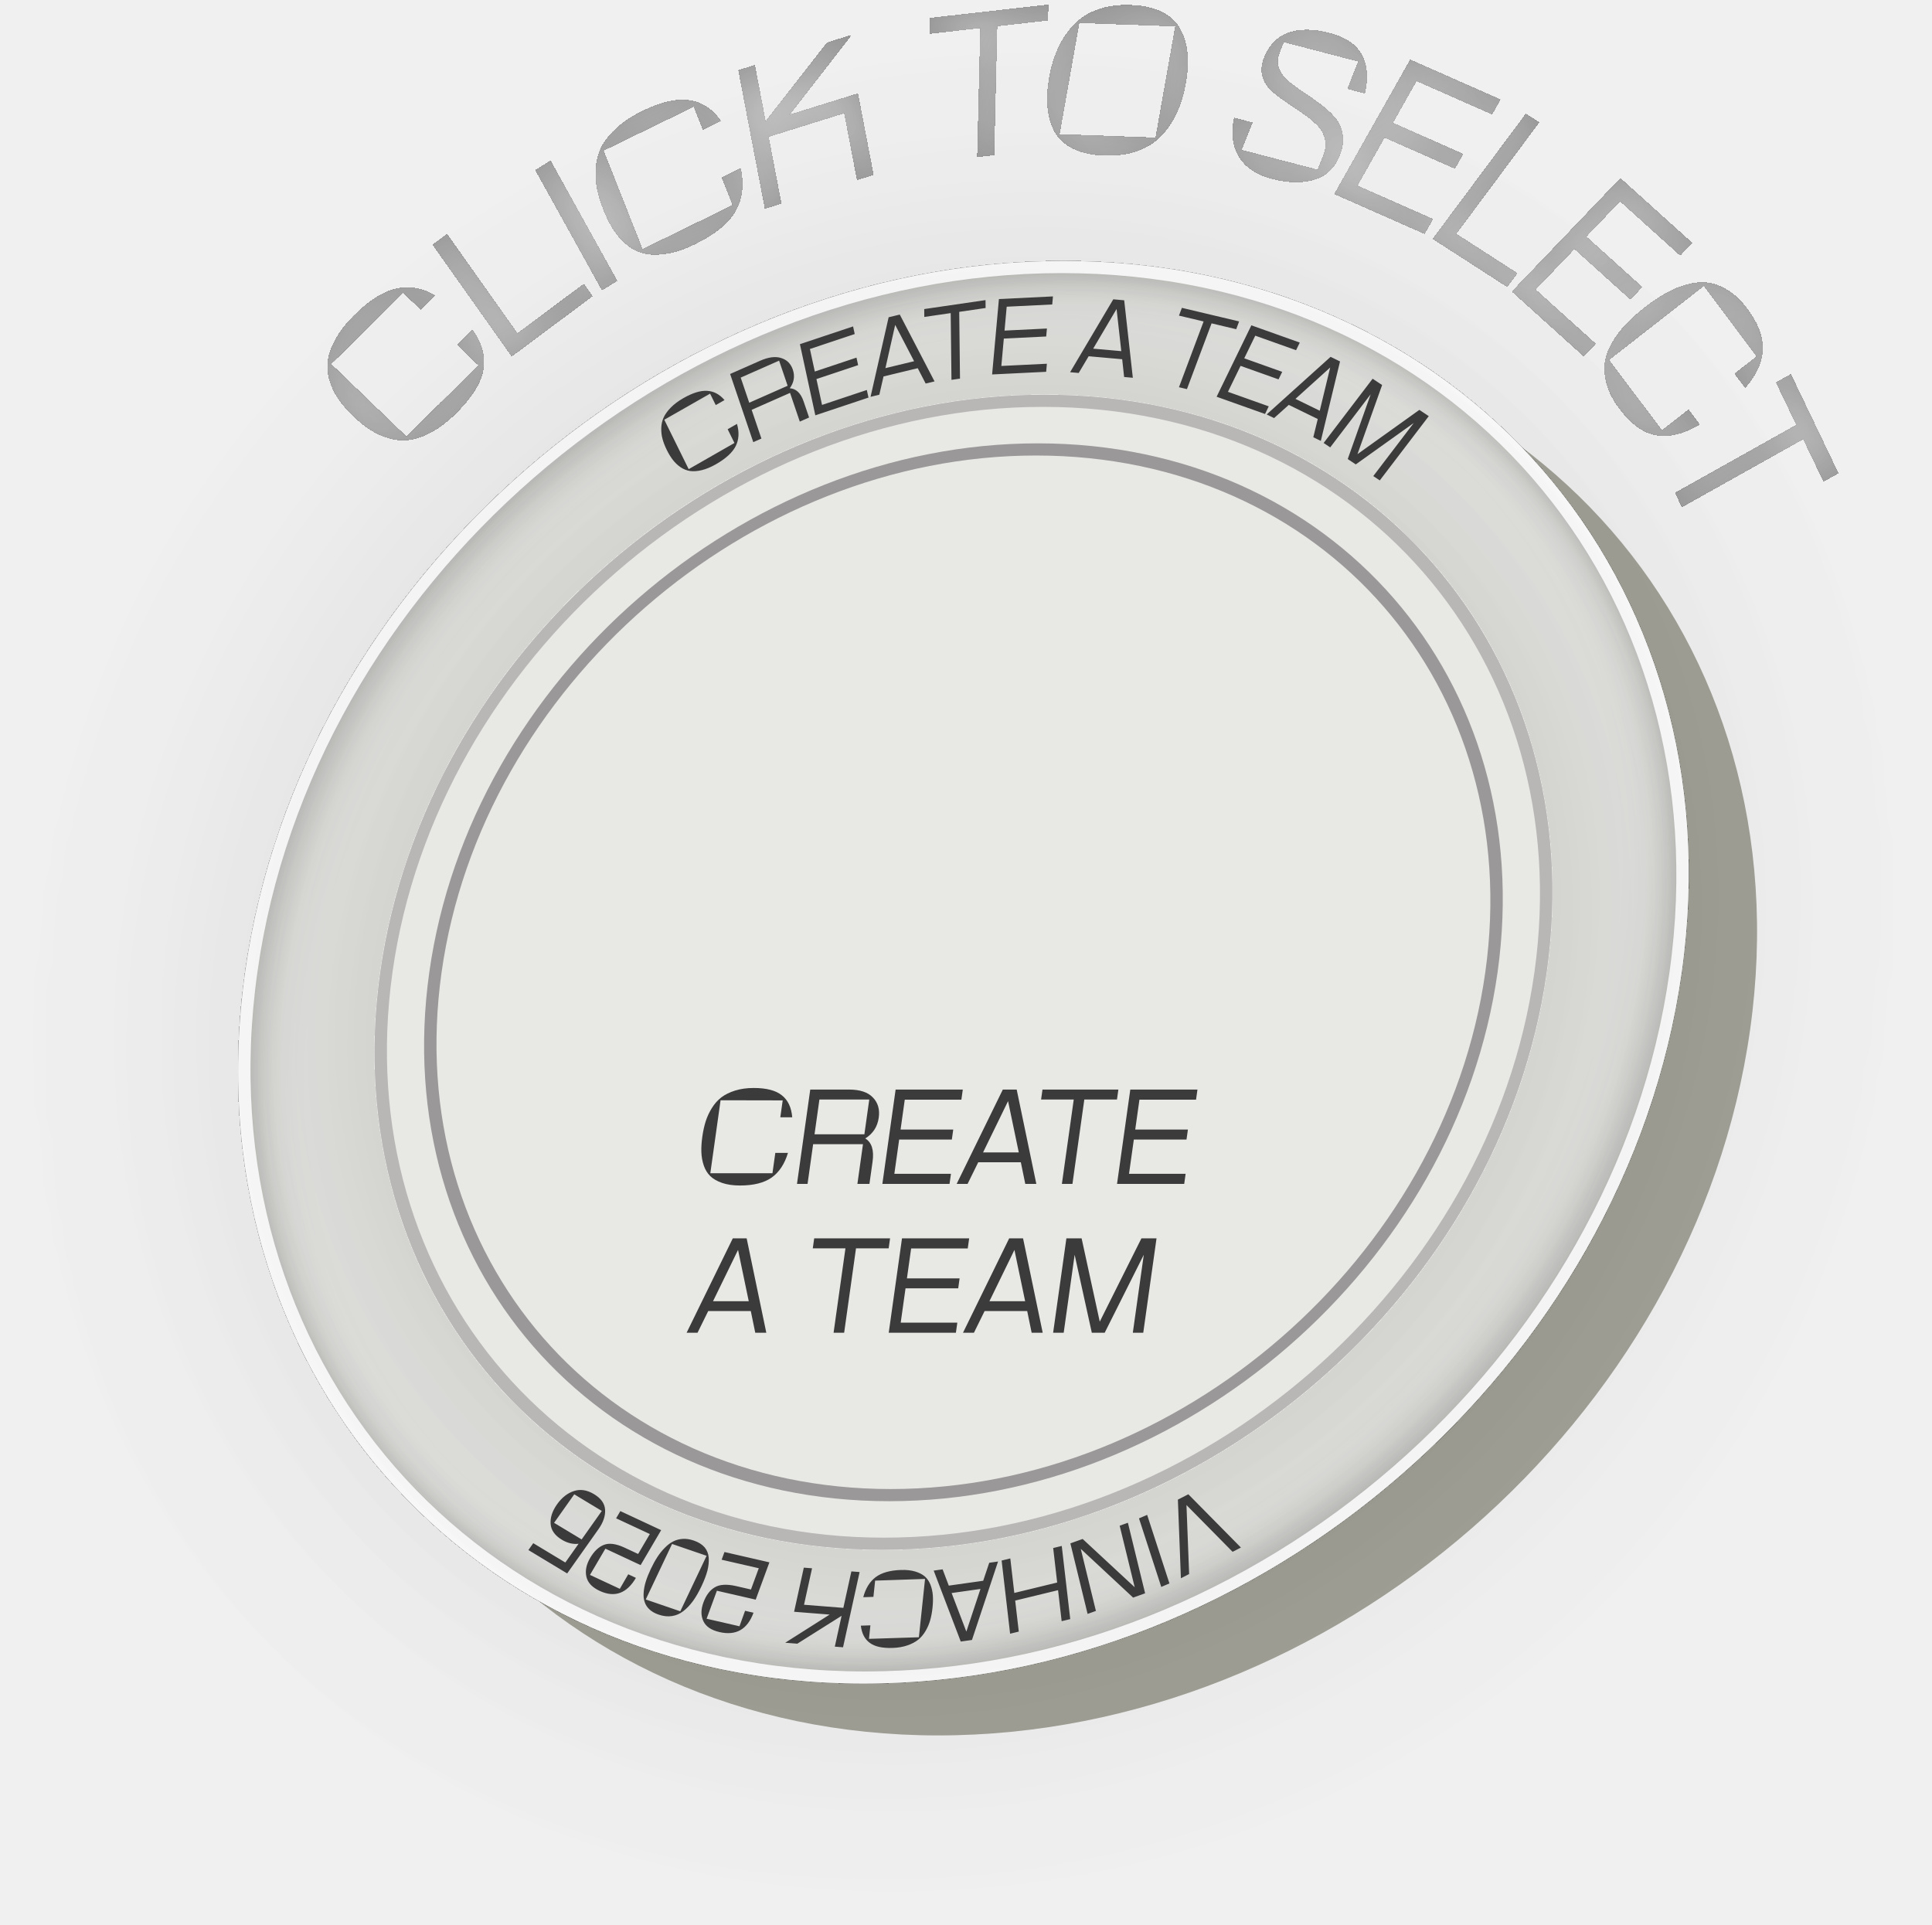
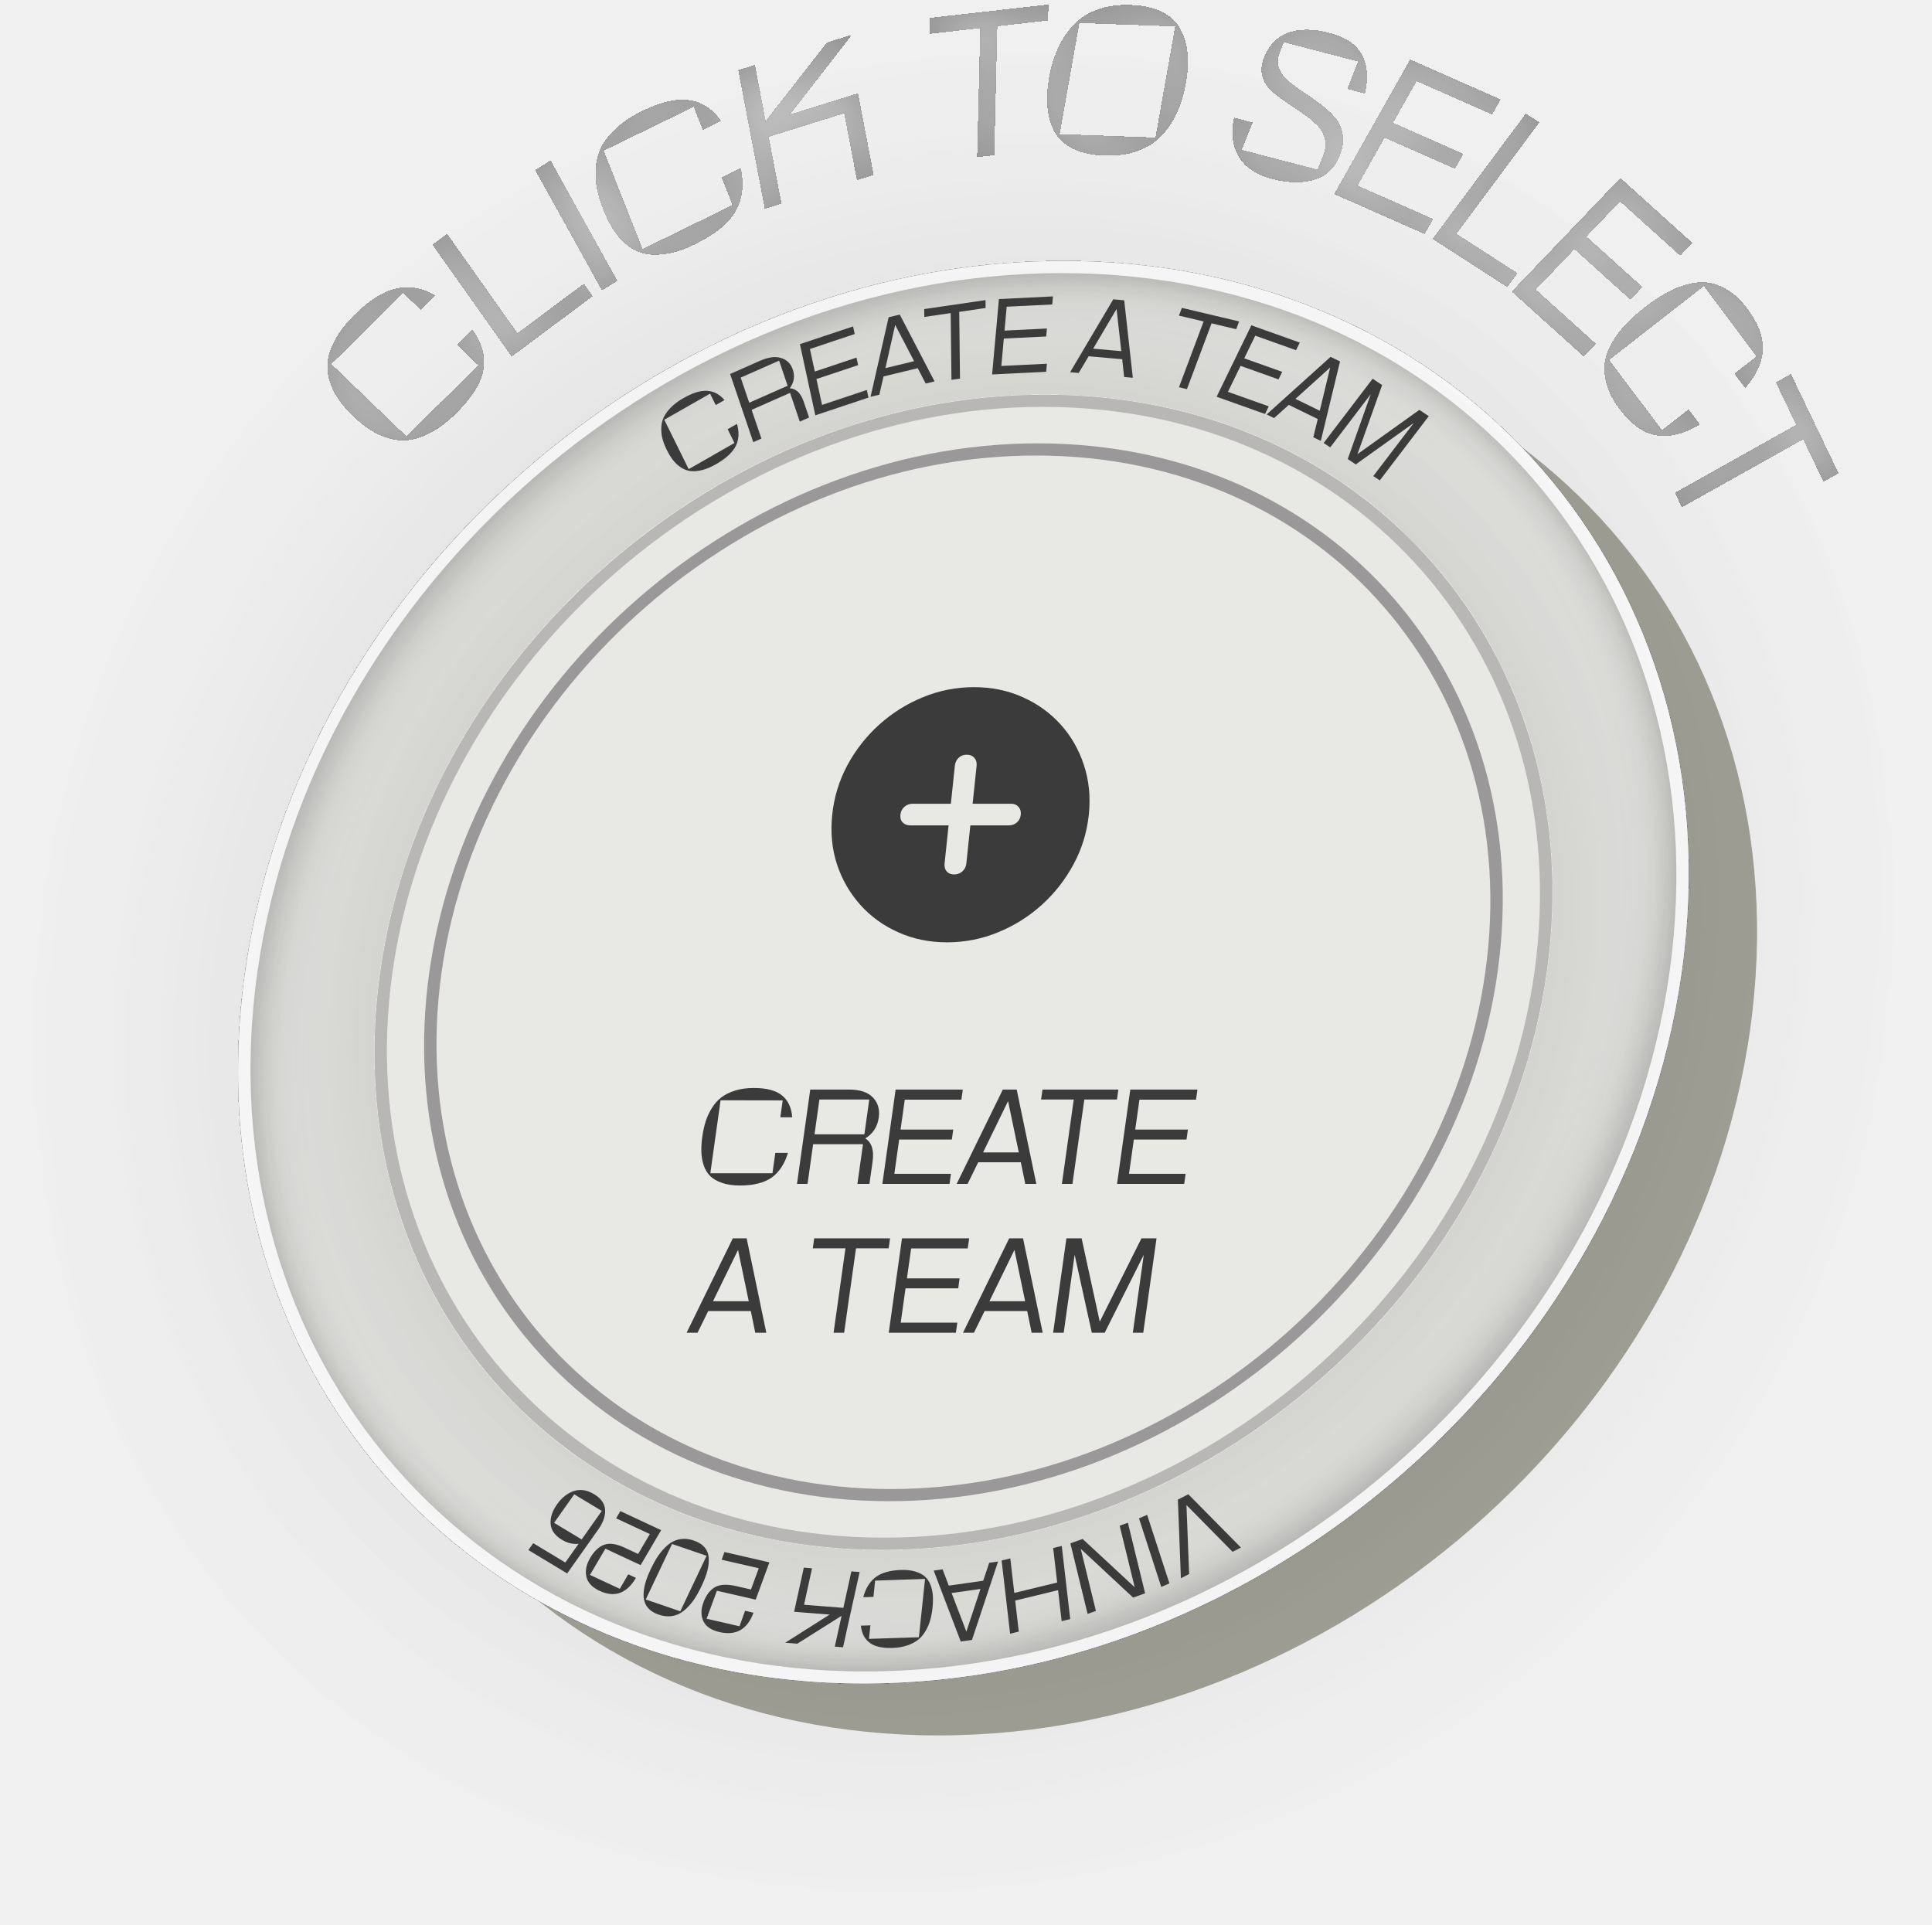
<svg xmlns="http://www.w3.org/2000/svg" width="270" height="269" viewBox="0 0 270 269" fill="none">
  <circle cx="99.6" cy="99.6" r="99.6" transform="matrix(1 0 -0.139173 0.990268 59.243 45.2729)" fill="#A0A096" />
  <g filter="url(#filter0_ii_1164_644)">
    <circle cx="100.386" cy="100.386" r="100.386" transform="matrix(1 0 -0.139173 0.990268 48.2261 36.4709)" fill="#E8E8E5" />
  </g>
  <circle cx="100.386" cy="100.386" r="99.528" transform="matrix(1 0 -0.139173 0.990268 48.2261 36.4709)" stroke="white" stroke-width="1.716" />
  <g filter="url(#filter1_dd_1164_644)">
    <circle cx="81.51" cy="81.51" r="81.51" transform="matrix(1 0 -0.139173 0.990268 64.4777 55.1624)" fill="#E8E8E5" />
    <circle cx="81.51" cy="81.51" r="80.652" transform="matrix(1 0 -0.139173 0.990268 64.4777 55.1624)" stroke="#B9B6B6" stroke-width="1.716" />
  </g>
-   <circle cx="74.646" cy="74.646" r="73.788" transform="matrix(1 0 -0.139173 0.990268 70.384 61.9604)" fill="#E8E8E5" stroke="#9A9898" stroke-width="1.716" />
  <path d="M100.055 64.879C99.347 65.284 98.684 65.56 98.065 65.707C97.446 65.855 96.897 65.893 96.419 65.822C95.95 65.746 95.511 65.569 95.103 65.29C94.692 65.004 94.336 64.666 94.035 64.277C93.735 63.888 93.452 63.425 93.187 62.887C92.922 62.35 92.723 61.839 92.591 61.353C92.46 60.867 92.401 60.365 92.414 59.845C92.424 59.318 92.531 58.824 92.736 58.362C92.949 57.896 93.285 57.428 93.745 56.958C94.205 56.489 94.788 56.051 95.496 55.646C96.803 54.899 97.915 54.558 98.833 54.623C99.756 54.676 100.563 55.105 101.253 55.911L100.027 56.613L99.236 55.013L92.834 58.66L96.245 65.567L102.641 61.908L101.692 59.986L102.994 59.241C103.328 60.398 103.27 61.431 102.821 62.337C102.367 63.236 101.446 64.083 100.055 64.879ZM105.271 61.793L102.036 52.266L106.213 50.422C107.385 49.904 108.369 49.775 109.167 50.035C109.97 50.282 110.514 50.823 110.798 51.658C111.109 52.575 110.968 53.442 110.374 54.26C111.268 54.326 111.912 54.94 112.307 56.103L113.07 58.349L111.774 58.922L110.411 54.907L105.044 57.277L106.408 61.291L105.271 61.793ZM104.707 56.282L110.073 53.912L108.881 50.401L103.514 52.771L104.707 56.282ZM113.944 58.044L111.79 48.098L119.218 45.619L119.448 46.683L113.188 48.772L113.871 51.925L119.696 49.98L119.924 51.031L114.098 52.976L114.881 56.59L121.141 54.501L121.372 55.564L113.944 58.044ZM121.661 55.458L124.189 44.338L125.746 43.963L130.603 53.302L129.363 53.601L128.255 51.457L123.474 52.61L122.887 55.162L121.661 55.458ZM123.738 51.449L127.748 50.482L125.103 45.404L123.738 51.449ZM132.969 53.086L132.861 43.757L129.174 44.295L129.162 43.193L137.727 41.942L137.74 43.044L134.053 43.583L134.161 52.912L132.969 53.086ZM138.65 52.331L139.601 41.794L147.153 41.424L147.051 42.551L140.687 42.863L140.385 46.203L146.308 45.913L146.208 47.026L140.285 47.316L139.939 51.145L146.304 50.834L146.202 51.961L138.65 52.331ZM149.548 52.019L155.582 41.831L157.108 41.966L158.314 52.795L157.098 52.688L156.828 50.204L152.141 49.789L150.75 52.125L149.548 52.019ZM152.772 48.726L156.702 49.074L156.043 43.184L152.772 48.726ZM164.763 54.117L168.207 44.926L164.764 44.109L165.171 43.023L173.169 44.921L172.762 46.007L169.32 45.19L165.876 54.381L164.763 54.117ZM170.025 55.446L174.879 45.466L181.645 47.876L181.126 48.943L175.424 46.912L173.885 50.076L179.191 51.966L178.678 53.02L173.372 51.131L171.608 54.758L177.31 56.788L176.791 57.856L170.025 55.446ZM177.017 57.921L185.953 49.87L187.271 50.513L184.586 61.618L183.537 61.106L184.158 58.561L180.111 56.584L178.055 58.428L177.017 57.921ZM181.044 55.744L184.438 57.402L185.895 51.361L181.044 55.744ZM184.981 61.91L191.828 52.927L193.154 53.81L189.707 63.472L198.359 57.281L199.674 58.158L192.826 67.141L191.918 66.535L197.574 59.115L189.47 64.903L188.348 64.155L191.556 55.102L185.9 62.523L184.981 61.91Z" fill="#3B3B3B" />
  <path d="M166.072 208.832L173.421 216.278L172.258 216.873L165.811 210.337L166.183 219.98L165.033 220.569L164.611 209.579L166.072 208.832ZM160.316 211.71L163.43 221.291L162.289 221.78L159.175 212.2L160.316 211.71ZM157.625 212.813L160.031 222.672L158.356 223.272L151.037 216.458L153.155 225.135L151.993 225.551L149.587 215.693L151.302 215.078L158.576 221.825L156.476 213.225L157.625 212.813ZM148.382 216.053L149.567 226.278L148.368 226.569L147.866 222.234L141.873 223.689L142.376 228.024L141.163 228.319L139.979 218.094L141.191 217.799L141.75 222.622L147.742 221.167L147.184 216.344L148.382 216.053ZM139.48 218.229L135.833 229.193L134.267 229.415L130.485 219.5L131.732 219.324L132.593 221.599L137.403 220.92L138.247 218.404L139.48 218.229ZM137.022 222.064L132.989 222.634L135.049 228.025L137.022 222.064ZM125.893 219.411C126.665 219.384 127.335 219.456 127.903 219.627C128.471 219.797 128.926 220.034 129.27 220.338C129.604 220.643 129.861 221.027 130.041 221.49C130.22 221.962 130.328 222.455 130.365 222.968C130.403 223.481 130.388 224.055 130.321 224.689C130.254 225.323 130.147 225.9 130 226.419C129.854 226.938 129.641 227.437 129.361 227.916C129.081 228.404 128.74 228.813 128.339 229.142C127.928 229.472 127.419 229.742 126.811 229.952C126.202 230.162 125.512 230.281 124.74 230.307C123.316 230.355 122.255 230.12 121.559 229.603C120.853 229.094 120.434 228.291 120.303 227.195L121.64 227.15L121.44 229.038L128.415 228.815L129.277 220.663L122.301 220.9L122.061 223.169L120.641 223.217C120.975 221.969 121.554 221.033 122.38 220.41C123.205 219.795 124.376 219.462 125.893 219.411ZM120.131 219.701L117.816 230.218L116.665 230.127L117.614 225.817L111.427 229.714L109.735 229.58L115.944 225.644L110.977 225.252L112.334 219.086L113.485 219.177L112.363 224.272L117.859 224.706L118.98 219.61L120.131 219.701ZM107.525 218.345L105.61 223.557L100.186 222.313L98.749 226.225L103.343 227.28L104.124 225.115L105.305 225.386C104.447 227.72 102.864 228.622 100.554 228.092C99.395 227.826 98.641 227.313 98.292 226.552C97.939 225.8 97.944 224.933 98.304 223.952C98.671 222.952 99.197 222.248 99.882 221.84C100.558 221.429 101.537 221.367 102.821 221.652L104.949 222.14L106.04 219.169L100.85 217.978L101.245 216.903L107.525 218.345ZM96.954 215.299C97.609 215.523 98.111 215.835 98.461 216.235C98.807 216.644 99.001 217.131 99.042 217.695C99.083 218.259 99.023 218.864 98.862 219.509C98.688 220.16 98.412 220.885 98.032 221.686C97.653 222.486 97.262 223.167 96.861 223.73C96.447 224.298 95.995 224.774 95.505 225.156C95.016 225.539 94.481 225.771 93.903 225.853C93.32 225.943 92.701 225.876 92.046 225.651C91.516 225.47 91.09 225.229 90.77 224.929C90.441 224.626 90.216 224.279 90.093 223.886C89.958 223.5 89.912 223.059 89.954 222.563C89.988 222.065 90.088 221.549 90.254 221.015C90.42 220.482 90.654 219.897 90.956 219.26C91.258 218.623 91.566 218.064 91.882 217.582C92.197 217.099 92.546 216.669 92.928 216.29C93.302 215.907 93.697 215.613 94.113 215.405C94.517 215.204 94.961 215.091 95.445 215.066C95.92 215.039 96.423 215.117 96.954 215.299ZM98.749 217.429L93.923 215.775L90.246 223.534L95.071 225.188L98.749 217.429ZM92.396 213.845L89.528 218.731L84.603 216.433L82.449 220.101L86.62 222.047L87.798 220.015L88.87 220.515C87.585 222.704 85.894 223.308 83.797 222.33C82.745 221.838 82.128 221.176 81.947 220.342C81.762 219.516 81.939 218.643 82.479 217.723C83.029 216.786 83.672 216.178 84.406 215.898C85.133 215.614 86.081 215.739 87.248 216.274L89.18 217.175L90.815 214.39L86.103 212.191L86.694 211.184L92.396 213.845ZM80.196 208.383C81.101 208.083 82.043 208.228 83.021 208.818C84 209.408 84.514 210.135 84.564 210.999C84.614 211.863 84.303 212.77 83.632 213.718L79.264 219.895L73.845 216.628L74.524 215.667L79.005 218.369L80.858 215.749C80.078 215.842 79.298 215.654 78.519 215.184C77.54 214.594 77.017 213.856 76.951 212.971C76.885 212.085 77.184 211.172 77.85 210.232C78.509 209.299 79.291 208.683 80.196 208.383ZM84.103 211.161L80.251 208.839L77.434 212.822L81.286 215.144L84.103 211.161Z" fill="#3B3B3B" />
+   <circle cx="74.646" cy="74.646" r="73.788" transform="matrix(1 0 -0.139173 0.990268 70.384 61.9604)" fill="#E8E8E5" stroke="#9A9898" stroke-width="1.716" />
  <path d="M103.421 165.679C102.46 165.679 101.63 165.561 100.931 165.323C100.233 165.085 99.677 164.768 99.263 164.371C98.862 163.975 98.559 163.482 98.356 162.893C98.154 162.292 98.041 161.669 98.018 161.023C97.994 160.378 98.038 159.658 98.15 158.865C98.261 158.072 98.419 157.353 98.624 156.707C98.83 156.061 99.117 155.444 99.485 154.855C99.856 154.255 100.298 153.756 100.811 153.36C101.336 152.963 101.981 152.646 102.746 152.408C103.512 152.17 104.375 152.051 105.336 152.051C107.109 152.051 108.417 152.391 109.26 153.071C110.116 153.739 110.601 154.764 110.715 156.146H109.051L109.383 153.784L100.702 153.767L99.269 163.963H107.952L108.351 161.125H110.118C109.649 162.677 108.886 163.827 107.832 164.575C106.779 165.311 105.309 165.679 103.421 165.679ZM111.381 165.459L113.234 152.272H118.656C120.178 152.272 121.287 152.64 121.985 153.377C122.695 154.102 122.969 155.042 122.807 156.197C122.628 157.466 122 158.435 120.922 159.103C121.828 159.658 122.168 160.74 121.942 162.349L121.505 165.459H119.823L120.604 159.902H113.637L112.856 165.459H111.381ZM113.831 158.525H120.798L121.481 153.665H114.514L113.831 158.525ZM123.312 165.459L125.165 152.272H134.552L134.354 153.682H126.443L125.855 157.863H133.217L133.021 159.256H125.66L124.986 164.048H132.897L132.699 165.459H123.312ZM133.693 165.459L140.145 152.272H142.084L144.829 165.459H143.285L142.663 162.434H136.709L135.22 165.459H133.693ZM137.383 161.057H142.376L140.879 153.886L137.383 161.057ZM148.4 165.459L150.058 153.665H145.493L145.689 152.272H156.294L156.098 153.665H151.534L149.876 165.459H148.4ZM156.107 165.459L157.96 152.272H167.347L167.149 153.682H159.238L158.65 157.863H166.012L165.816 159.256H158.455L157.781 164.048H165.692L165.494 165.459H156.107ZM95.956 186.254L102.408 173.068H104.347L107.092 186.254H105.548L104.926 183.229H98.972L97.483 186.254H95.956ZM99.646 181.853H104.639L103.142 174.682L99.646 181.853ZM116.495 186.254L118.153 174.461H113.588L113.784 173.068H124.389L124.193 174.461H119.628L117.971 186.254H116.495ZM124.202 186.254L126.055 173.068H135.442L135.243 174.478H127.333L126.745 178.658H134.107L133.911 180.052H126.549L125.876 184.844H133.787L133.588 186.254H124.202ZM134.582 186.254L141.035 173.068H142.974L145.719 186.254H144.175L143.553 183.229H137.599L136.11 186.254H134.582ZM138.273 181.853H143.266L141.769 174.682L138.273 181.853ZM147.177 186.254L149.03 173.068H151.158L153.692 184.708L159.515 173.068H161.626L159.772 186.254H158.314L159.845 175.362L154.384 186.254H152.582L150.183 175.362L148.653 186.254H147.177Z" fill="#3B3B3B" />
  <g filter="url(#filter2_ii_1164_644)">
    <path d="M63.706 57.721C62.587 58.833 61.478 59.693 60.379 60.302C59.28 60.91 58.252 61.288 57.294 61.433C56.349 61.566 55.405 61.502 54.46 61.243C53.503 60.973 52.623 60.581 51.819 60.067C51.015 59.552 50.201 58.898 49.377 58.104C48.553 57.31 47.873 56.524 47.335 55.745C46.797 54.966 46.389 54.117 46.11 53.196C45.819 52.264 45.734 51.335 45.854 50.409C45.988 49.469 46.358 48.457 46.962 47.372C47.567 46.287 48.429 45.188 49.547 44.077C51.611 42.026 53.542 40.798 55.34 40.393C57.139 39.964 58.936 40.263 60.731 41.289L58.794 43.214L56.341 40.85L46.218 50.877L56.81 61.084L66.915 51.041L63.967 48.199L66.024 46.155C67.343 48 67.839 49.846 67.511 51.693C67.171 53.528 65.902 55.538 63.706 57.721ZM71.525 49.742L60.524 34.214L62.465 32.767L72.304 46.654L81.581 39.74L82.744 41.381L71.525 49.742ZM84.145 40.502L74.875 23.792L76.924 22.517L86.194 39.227L84.145 40.502ZM97.104 34.081C95.702 34.767 94.402 35.21 93.206 35.409C92.01 35.608 90.963 35.606 90.066 35.402C89.185 35.19 88.378 34.785 87.644 34.189C86.904 33.577 86.278 32.873 85.764 32.077C85.25 31.281 84.781 30.344 84.355 29.266C83.929 28.188 83.626 27.169 83.447 26.21C83.267 25.251 83.228 24.269 83.329 23.264C83.424 22.244 83.699 21.301 84.154 20.435C84.626 19.562 85.332 18.702 86.273 17.856C87.214 17.01 88.385 16.244 89.788 15.558C92.376 14.293 94.537 13.787 96.271 14.041C98.016 14.272 99.484 15.216 100.677 16.874L98.248 18.062L96.98 14.852L84.298 21.026L89.771 34.884L102.444 28.687L100.921 24.83L103.5 23.568C103.966 25.857 103.707 27.849 102.722 29.543C101.732 31.221 99.859 32.734 97.104 34.081ZM106.926 29.115L103.232 9.844L105.461 9.15L106.975 17.047L115.611 5.988L118.889 4.967L110.241 16.108L119.866 13.11L122.032 24.41L119.803 25.104L118.013 15.766L107.365 19.084L109.155 28.421L106.926 29.115ZM136.608 21.9L137.04 3.877L129.951 4.674L130.002 2.545L146.47 0.692L146.419 2.821L139.331 3.619L138.9 21.642L136.608 21.9ZM154.306 21.695C152.573 21.632 151.125 21.308 149.961 20.723C148.796 20.138 147.942 19.345 147.397 18.343C146.873 17.325 146.551 16.209 146.431 14.996C146.315 13.764 146.391 12.391 146.659 10.876C146.927 9.361 147.334 8.008 147.879 6.818C148.428 5.611 149.138 4.532 150.011 3.582C150.904 2.615 152.029 1.885 153.385 1.39C154.74 0.895 156.284 0.679 158.017 0.742C159.749 0.804 161.198 1.128 162.362 1.713C163.544 2.299 164.397 3.101 164.921 4.119C165.466 5.121 165.796 6.237 165.913 7.468C166.033 8.682 165.958 10.046 165.69 11.562C165.422 13.077 165.013 14.438 164.465 15.645C163.937 16.836 163.226 17.915 162.333 18.881C161.46 19.832 160.337 20.554 158.964 21.048C157.609 21.542 156.056 21.758 154.306 21.695ZM148.032 18.787L161.524 19.273L164.291 3.65L150.799 3.164L148.032 18.787ZM177.74 24.946C175.584 24.385 174.054 23.343 173.151 21.822C172.264 20.305 172.049 18.534 172.508 16.51L174.976 17.153L173.458 20.979L184.171 23.77L184.945 21.819C185.301 20.924 185.375 20.095 185.169 19.333C184.98 18.575 184.588 17.914 183.995 17.349C183.419 16.789 182.743 16.25 181.968 15.731C181.2 15.195 180.429 14.668 179.654 14.15C178.896 13.635 178.217 13.104 177.617 12.556C177.041 11.996 176.649 11.335 176.443 10.573C176.254 9.815 176.333 8.997 176.682 8.119C177.385 6.345 178.512 5.175 180.062 4.61C181.629 4.049 183.539 4.062 185.794 4.649C188.015 5.228 189.515 6.252 190.294 7.723C191.079 9.176 191.216 10.936 190.705 13.002L188.36 12.391L189.878 8.565L179.387 5.832L178.783 7.352C178.475 8.129 178.441 8.857 178.68 9.534C178.936 10.216 179.376 10.825 179.999 11.36C180.628 11.878 181.339 12.398 182.13 12.921C182.921 13.444 183.702 13.993 184.473 14.566C185.244 15.14 185.918 15.753 186.494 16.407C187.077 17.043 187.441 17.818 187.587 18.732C187.755 19.634 187.629 20.617 187.206 21.681C186.516 23.421 185.341 24.55 183.683 25.069C182.025 25.587 180.043 25.547 177.74 24.946ZM186.537 27.094L197.099 8.39L209.634 13.927L208.505 15.928L197.94 11.261L194.592 17.19L204.423 21.533L203.307 23.51L193.475 19.167L189.637 25.964L200.202 30.631L199.072 32.632L186.537 27.094ZM200.293 33.372L213.252 15.96L215.039 17.113L203.449 32.686L211.987 38.199L210.618 40.039L200.293 33.372ZM211.357 40.739L226.456 24.965L236.421 33.956L234.806 35.644L226.408 28.066L221.621 33.066L229.437 40.118L227.841 41.785L220.026 34.733L214.539 40.466L222.937 48.044L221.322 49.731L211.357 40.739ZM226.328 57.058C225.502 55.961 224.93 54.874 224.612 53.797C224.293 52.719 224.192 51.71 224.307 50.771C224.432 49.844 224.756 48.918 225.28 47.991C225.819 47.052 226.461 46.189 227.206 45.4C227.952 44.611 228.843 43.812 229.879 43.003C230.915 42.195 231.904 41.526 232.846 40.999C233.788 40.471 234.767 40.069 235.783 39.795C236.813 39.509 237.784 39.425 238.695 39.543C239.616 39.674 240.547 40.035 241.487 40.628C242.427 41.221 243.31 42.065 244.135 43.161C245.659 45.184 246.38 47.078 246.298 48.841C246.241 50.605 245.442 52.369 243.901 54.13L242.471 52.231L245.557 49.823L238.118 39.9L224.795 50.296L232.257 60.202L235.965 57.308L237.484 59.325C235.24 60.62 233.221 61.107 231.428 60.786C229.65 60.454 227.95 59.211 226.328 57.058ZM234.152 68.893L251.098 59.398L248.256 53.472L250.258 52.35L256.862 66.118L254.859 67.24L252.017 61.314L235.07 70.809L234.152 68.893Z" fill="white" />
  </g>
+   <path d="M132.36 131.696C129.887 131.696 127.616 131.23 125.546 130.298C123.475 129.377 121.705 128.101 120.236 126.469C118.768 124.826 117.678 122.932 116.966 120.788C116.266 118.631 116.046 116.324 116.305 113.865C116.563 111.406 117.268 109.098 118.421 106.942C119.585 104.786 121.073 102.892 122.885 101.26C124.697 99.629 126.736 98.353 129 97.432C131.266 96.499 133.636 96.033 136.108 96.033C138.581 96.033 140.852 96.499 142.922 97.432C144.994 98.353 146.764 99.629 148.233 101.26C149.702 102.892 150.786 104.786 151.485 106.942C152.196 109.098 152.422 111.406 152.164 113.865C151.905 116.324 151.194 118.631 150.03 120.788C148.879 122.932 147.397 124.826 145.583 126.469C143.771 128.101 141.733 129.377 139.468 130.298C137.202 131.23 134.833 131.696 132.36 131.696ZM133.34 122.204C133.797 122.204 134.181 122.064 134.492 121.784C134.815 121.493 135.001 121.12 135.049 120.665L135.607 115.351H140.951C141.408 115.351 141.791 115.217 142.101 114.949C142.423 114.669 142.608 114.308 142.654 113.865C142.702 113.41 142.594 113.043 142.33 112.763C142.08 112.472 141.726 112.326 141.269 112.326H135.925L136.482 107.029C136.53 106.575 136.422 106.202 136.16 105.91C135.909 105.619 135.556 105.473 135.099 105.473C134.653 105.473 134.275 105.619 133.963 105.91C133.663 106.202 133.489 106.575 133.441 107.029L132.884 112.326H127.558C127.101 112.326 126.711 112.472 126.387 112.763C126.065 113.043 125.88 113.41 125.832 113.865C125.785 114.308 125.894 114.669 126.157 114.949C126.422 115.217 126.783 115.351 127.24 115.351H132.566L132.008 120.665C131.96 121.12 132.056 121.493 132.294 121.784C132.546 122.064 132.895 122.204 133.34 122.204Z" fill="#3B3B3B" />
  <defs>
    <filter id="filter0_ii_1164_644" x="31.559" y="34.755" width="206.164" height="202.25" filterUnits="userSpaceOnUse" color-interpolation-filters="sRGB">
      <feFlood flood-opacity="0" result="BackgroundImageFix" />
      <feBlend mode="normal" in="SourceGraphic" in2="BackgroundImageFix" result="shape" />
      <feColorMatrix in="SourceAlpha" type="matrix" values="0 0 0 0 0 0 0 0 0 0 0 0 0 0 0 0 0 0 127 0" result="hardAlpha" />
      <feOffset dx="1.716" dy="1.716" />
      <feGaussianBlur stdDeviation="3.432" />
      <feComposite in2="hardAlpha" operator="arithmetic" k2="-1" k3="1" />
      <feColorMatrix type="matrix" values="0 0 0 0 0 0 0 0 0 0 0 0 0 0 0 0 0 0 0.25 0" />
      <feBlend mode="normal" in2="shape" result="effect1_innerShadow_1164_644" />
      <feColorMatrix in="SourceAlpha" type="matrix" values="0 0 0 0 0 0 0 0 0 0 0 0 0 0 0 0 0 0 127 0" result="hardAlpha" />
      <feOffset dx="-1.716" dy="-1.716" />
      <feGaussianBlur stdDeviation="3.432" />
      <feComposite in2="hardAlpha" operator="arithmetic" k2="-1" k3="1" />
      <feColorMatrix type="matrix" values="0 0 0 0 0 0 0 0 0 0 0 0 0 0 0 0 0 0 0.25 0" />
      <feBlend mode="normal" in2="effect1_innerShadow_1164_644" result="effect2_innerShadow_1164_644" />
    </filter>
    <filter id="filter1_dd_1164_644" x="9.23872e-06" y="2.824" width="269.287" height="266.11" filterUnits="userSpaceOnUse" color-interpolation-filters="sRGB">
      <feFlood flood-opacity="0" result="BackgroundImageFix" />
      <feColorMatrix in="SourceAlpha" type="matrix" values="0 0 0 0 0 0 0 0 0 0 0 0 0 0 0 0 0 0 127 0" result="hardAlpha" />
      <feOffset dx="0.858" dy="0.858" />
      <feGaussianBlur stdDeviation="25.74" />
      <feComposite in2="hardAlpha" operator="out" />
      <feColorMatrix type="matrix" values="0 0 0 0 0 0 0 0 0 0 0 0 0 0 0 0 0 0 0.1 0" />
      <feBlend mode="normal" in2="BackgroundImageFix" result="effect1_dropShadow_1164_644" />
      <feColorMatrix in="SourceAlpha" type="matrix" values="0 0 0 0 0 0 0 0 0 0 0 0 0 0 0 0 0 0 127 0" result="hardAlpha" />
      <feOffset dx="-0.858" dy="-0.858" />
      <feGaussianBlur stdDeviation="25.74" />
      <feComposite in2="hardAlpha" operator="out" />
      <feColorMatrix type="matrix" values="0 0 0 0 0 0 0 0 0 0 0 0 0 0 0 0 0 0 0.1 0" />
      <feBlend mode="normal" in2="effect1_dropShadow_1164_644" result="effect2_dropShadow_1164_644" />
      <feBlend mode="normal" in="SourceGraphic" in2="effect2_dropShadow_1164_644" result="shape" />
    </filter>
    <filter id="filter2_ii_1164_644" x="37.049" y="-1.716" width="230.821" height="79.856" filterUnits="userSpaceOnUse" color-interpolation-filters="sRGB">
      <feFlood flood-opacity="0" result="BackgroundImageFix" />
      <feBlend mode="normal" in="SourceGraphic" in2="BackgroundImageFix" result="shape" />
      <feColorMatrix in="SourceAlpha" type="matrix" values="0 0 0 0 0 0 0 0 0 0 0 0 0 0 0 0 0 0 127 0" result="hardAlpha" />
      <feOffset dx="1.716" dy="1.716" />
      <feGaussianBlur stdDeviation="3.432" />
      <feComposite in2="hardAlpha" operator="arithmetic" k2="-1" k3="1" />
      <feColorMatrix type="matrix" values="0 0 0 0 0 0 0 0 0 0 0 0 0 0 0 0 0 0 0.25 0" />
      <feBlend mode="normal" in2="shape" result="effect1_innerShadow_1164_644" />
      <feColorMatrix in="SourceAlpha" type="matrix" values="0 0 0 0 0 0 0 0 0 0 0 0 0 0 0 0 0 0 127 0" result="hardAlpha" />
      <feOffset dx="-1.716" dy="-1.716" />
      <feGaussianBlur stdDeviation="3.432" />
      <feComposite in2="hardAlpha" operator="arithmetic" k2="-1" k3="1" />
      <feColorMatrix type="matrix" values="0 0 0 0 0 0 0 0 0 0 0 0 0 0 0 0 0 0 0.25 0" />
      <feBlend mode="normal" in2="effect1_innerShadow_1164_644" result="effect2_innerShadow_1164_644" />
    </filter>
  </defs>
</svg>
